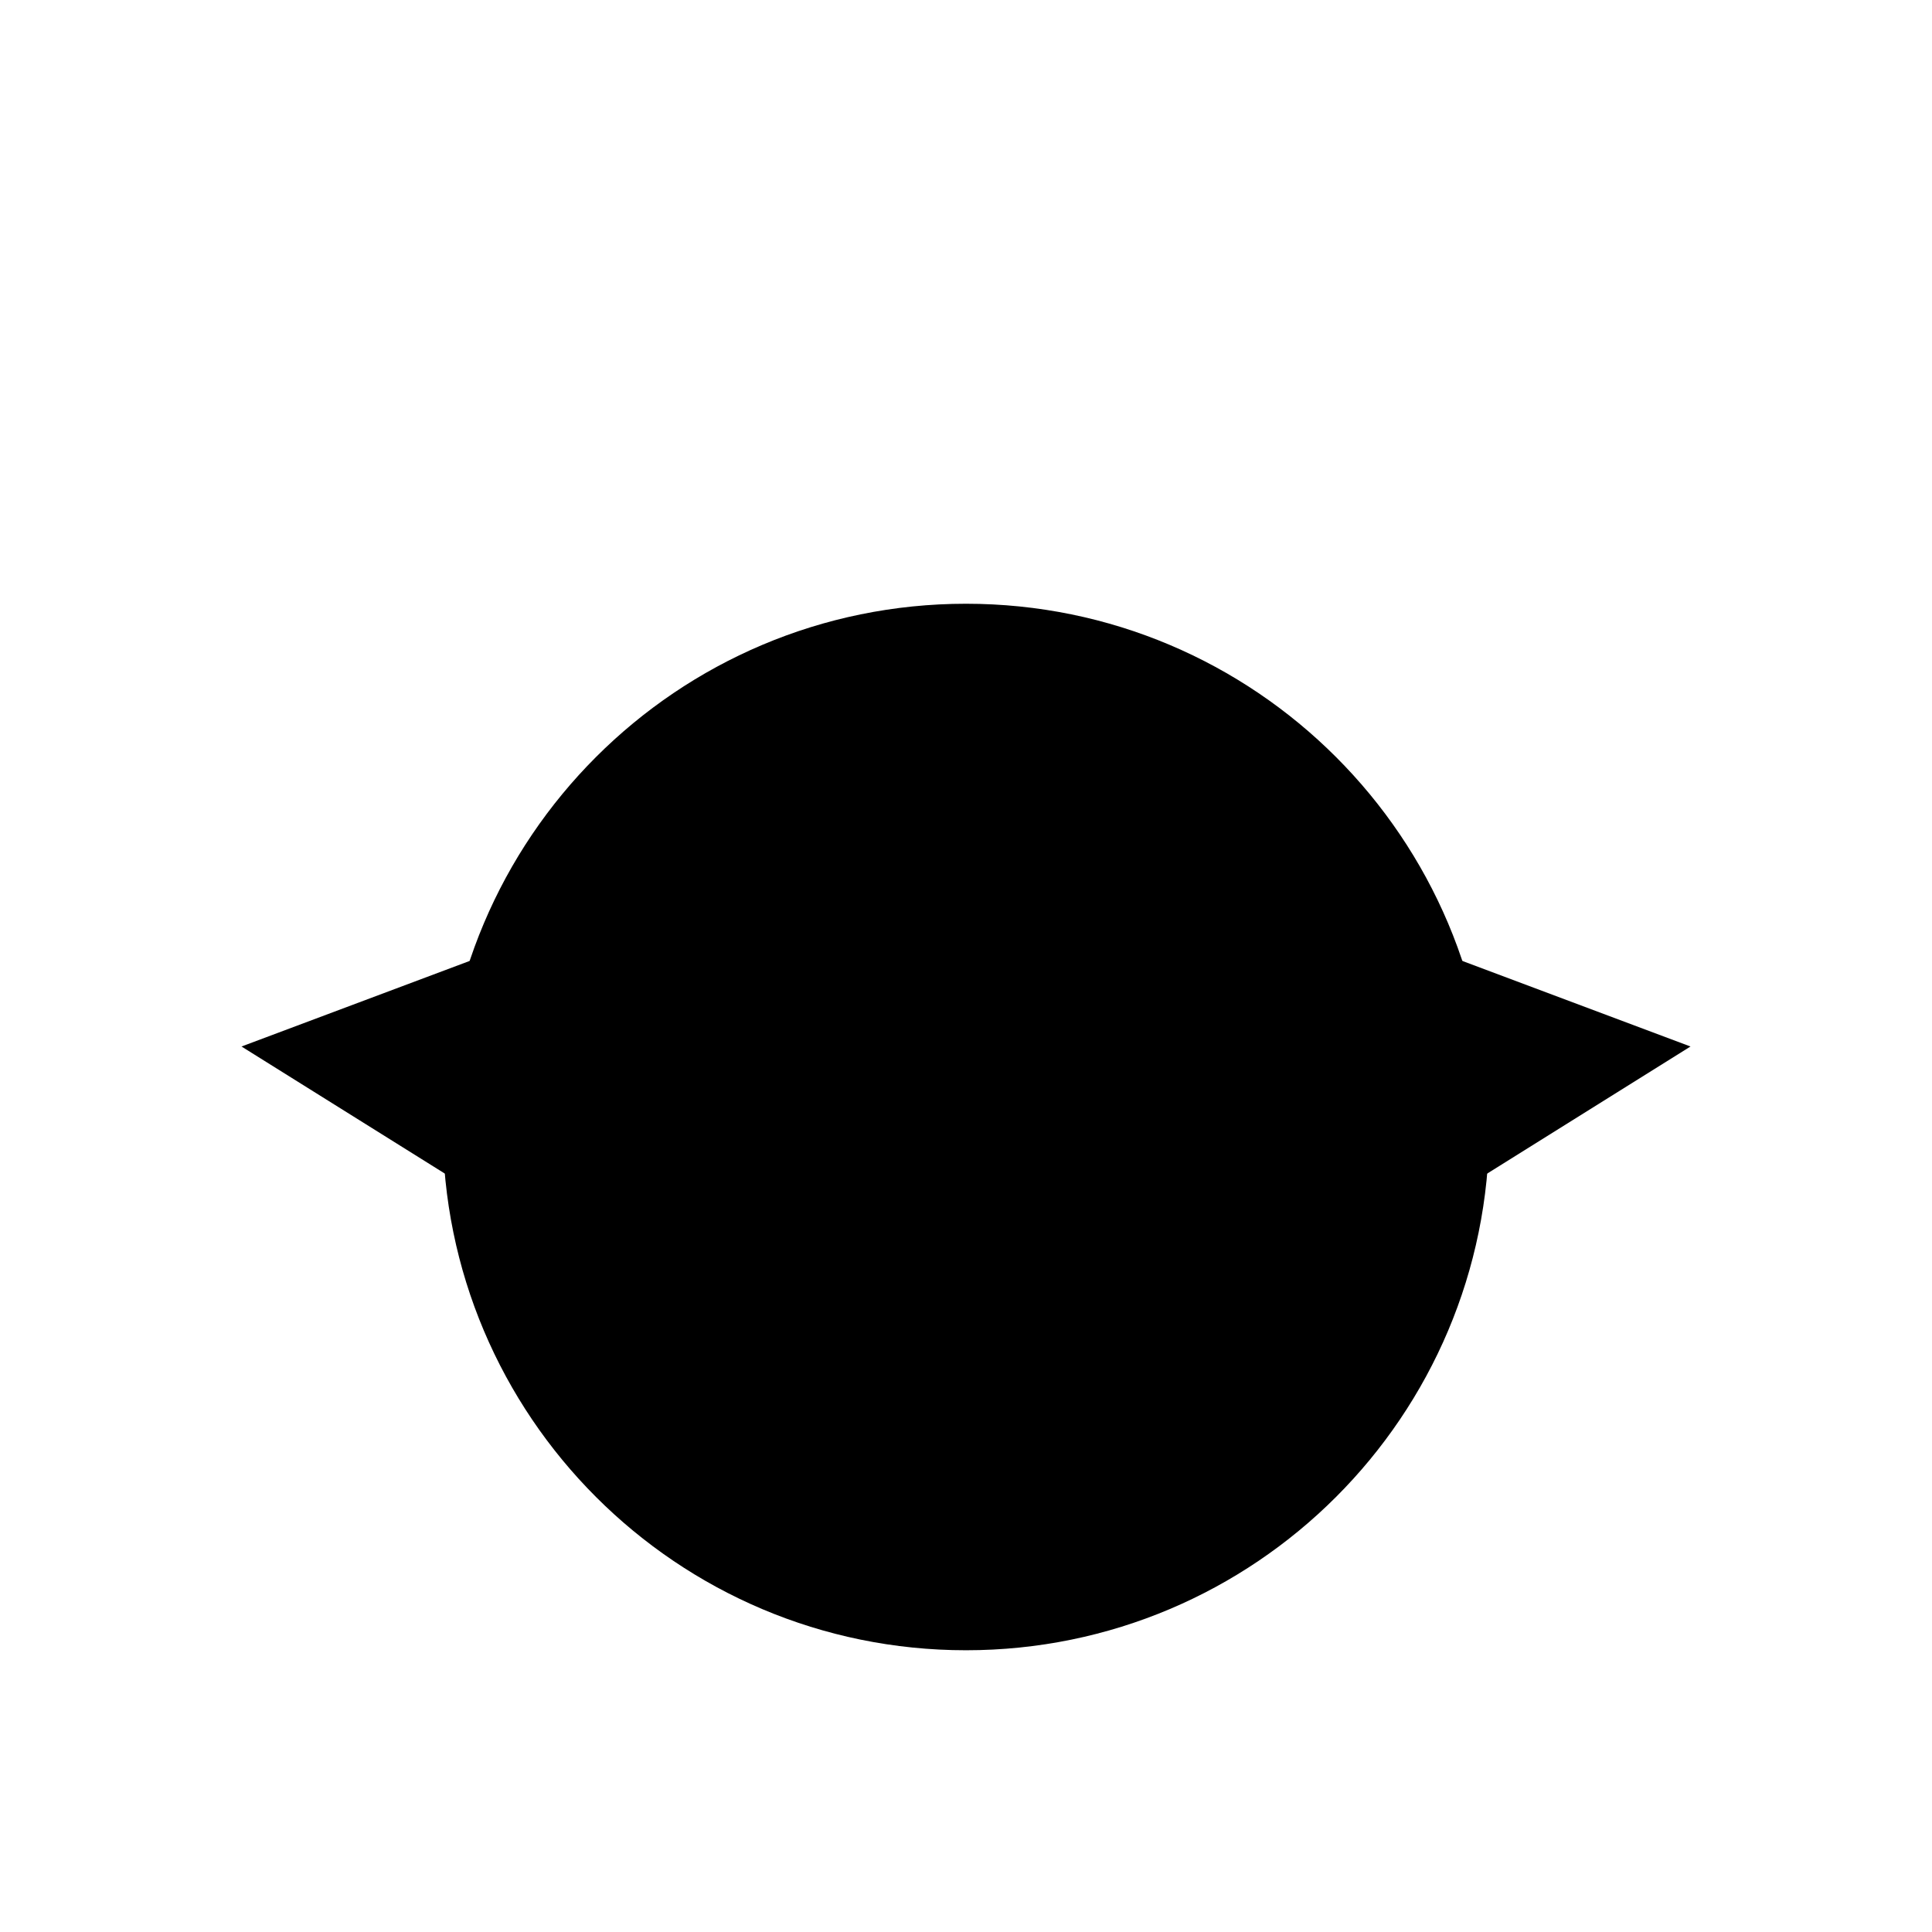
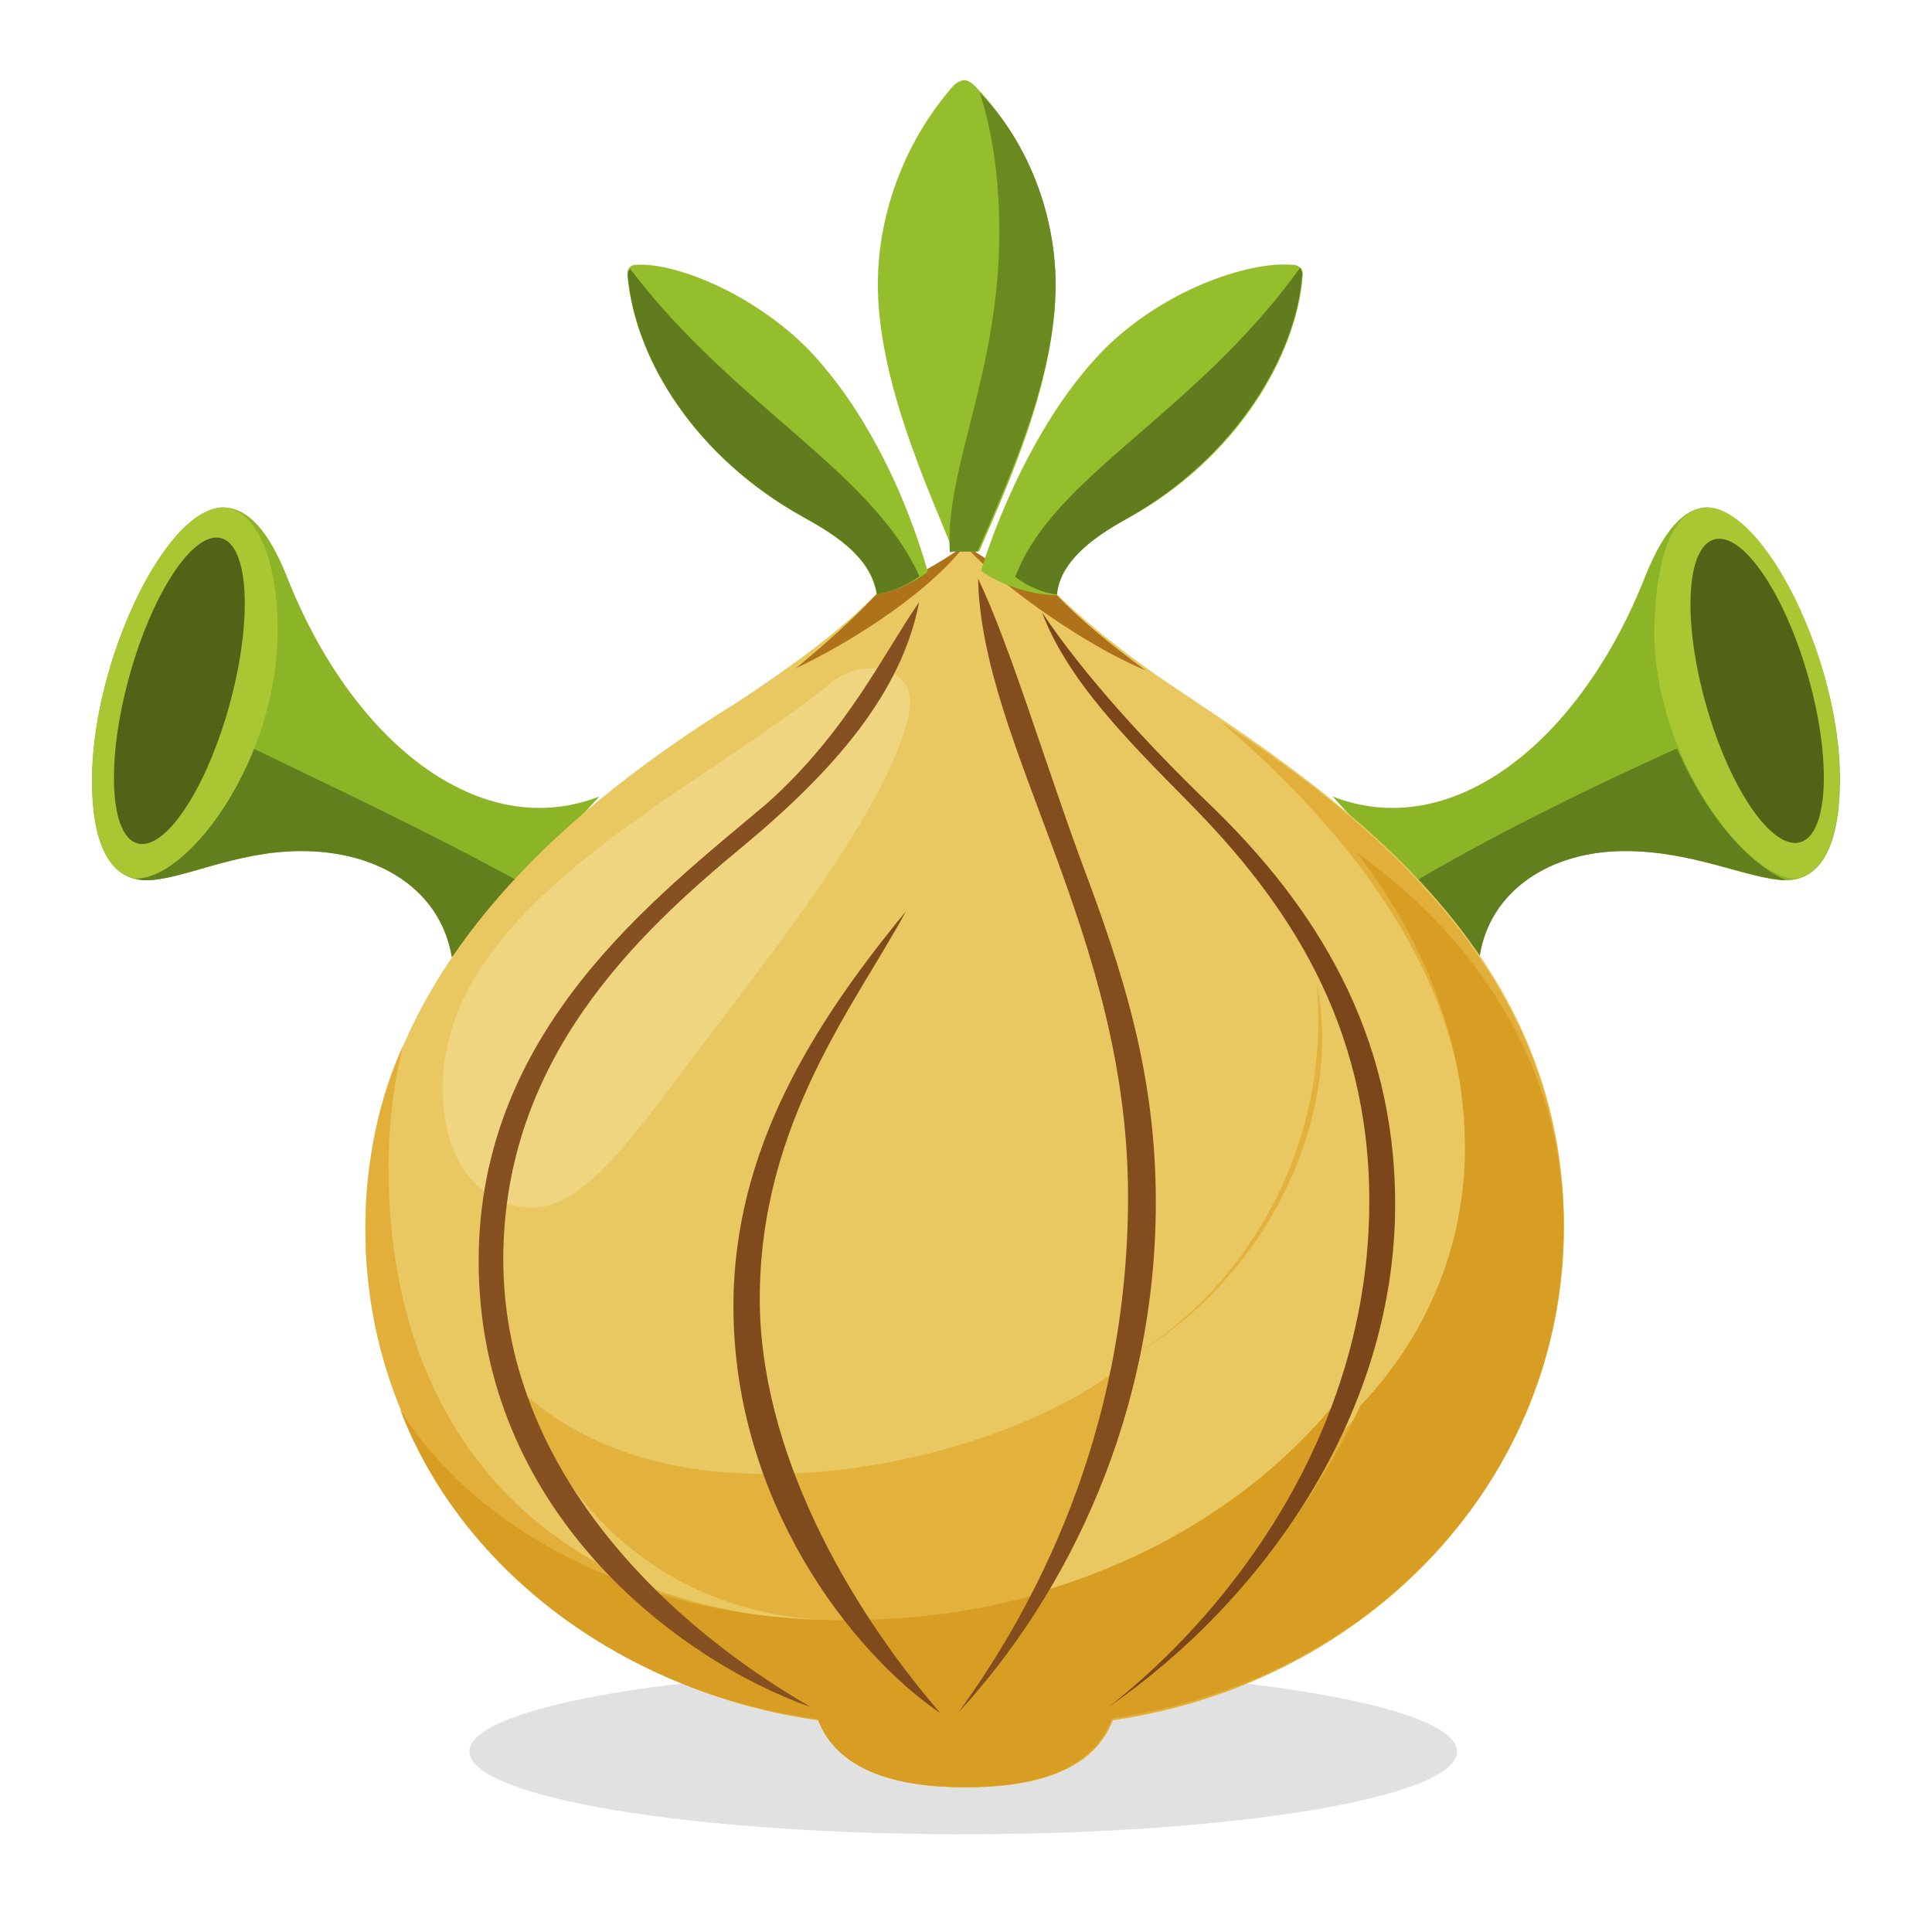
<svg xmlns="http://www.w3.org/2000/svg" width="24" height="24" viewBox="0 0 24 24">
-   <path d="M3 13 L7 11.5 L7 15.5 Z M21 13 L17 11.5 L17 15.5 Z" fill="{{accent}}" />
-   <circle cx="12" cy="14" r="6.5" fill="{{accent-2}}" />
-   <path d="M12 8 C 11.5 6, 10 4.5, 8.5 4 M12 8 C 12.5 6, 14 4.5, 15.5 4.2" fill="none" stroke="{{accent}}" stroke-width="1.5" stroke-linecap="round" />
-   <path d="M9.5 10 C 8.5 12, 8.5 16, 9.5 18.5 M14.5 10 C 15.5 12, 15.5 16, 14.5 18.5" fill="none" stroke="{{wood}}" stroke-width="1" stroke-linecap="round" />
+   <ellipse cx="11.966" cy="21.758" rx="6.134" ry="1.028" fill="#C4C4C4" fill-opacity="0.502" />
+   <path d="M7.446 9.894c-1.488 0.582-3.078-0.678-3.888-2.745-0.213-0.528-0.465-0.846-0.795-0.846-0.729 0.03-1.62 1.947-1.62 3.39 0 0.867 0.267 1.242 0.669 1.242 0.447 0 1.107-0.363 1.932-0.363 0.975 0 1.731 0.492 1.869 1.317l1.833-1.995z" fill="#8BB426" />
+   <path d="M3.144 9.297c-0.366 0.828-0.996 1.539-1.458 1.617 0.057 0.015 0.084 0.021 0.126 0.021 0.447 0 1.107-0.363 1.932-0.363 0.975 0 1.731 0.492 1.869 1.317l0.894-0.906c-1.191-0.654-2.322-1.182-3.363-1.686z" fill="#61801D" />
+   <path d="M2.763 6.303c-0.729 0.03-1.62 1.947-1.62 3.39 0 0.777 0.213 1.179 0.564 1.221 0.672-0.027 1.743-1.512 1.743-3.075 0-0.999-0.321-1.536-0.687-1.536z" fill="#A9C633" />
+   <path d="M2.852 8.752A0.647 1.966 15.347 1 1 1.604 8.41A0.647 1.966 15.347 1 1 2.852 8.752Z" fill="#506317" />
+   <path d="M16.554 9.894c1.488 0.582 3.078-0.678 3.888-2.745 0.213-0.528 0.465-0.846 0.771-0.846 0.726 0.042 1.644 1.923 1.644 3.366 0 0.891-0.267 1.266-0.669 1.266-0.447 0-1.131-0.363-1.995-0.363-0.999 0-1.692 0.492-1.815 1.323l-1.824-2.001z" fill="#8BB426" />
+   <path d="M20.832 9.297c-1.218 0.549-2.349 1.116-3.312 1.686l0.858 0.912c0.123-0.831 0.882-1.323 1.815-1.323 0.834 0 1.518 0.342 1.995 0.363-0.558-0.249-1.056-0.942-1.356-1.638z" fill="#61801D" />
+   <path d="M21.213 6.303c-0.396 0.012-0.642 0.51-0.663 1.536 0 1.563 1.122 3.048 1.743 3.075 0.363-0.042 0.558-0.504 0.558-1.245 0-1.491-0.927-3.342-1.638-3.366z" fill="#A9C633" />
+   <path d="M22.461 8.402A0.658 1.955 -15.852 1 1 21.195 8.762A0.658 1.955 -15.852 1 1 22.461 8.402Z" fill="#506317" />
+   <path d="M14.736 8.637c-0.684-0.45-1.209-0.867-1.605-1.254-0.45-0.177-0.852-0.405-1.143-0.612-0.342 0.246-0.732 0.474-1.107 0.612-0.459 0.474-1.125 0.948-1.719 1.338-2.418 1.497-4.623 3.585-4.623 6.546 0 3.255 2.574 5.685 5.625 6.102 0.243 0.615 0.951 0.834 1.824 0.834 0.951 0 1.608-0.243 1.836-0.834 3.189-0.462 5.604-3.006 5.604-6.132 0-3.378-2.643-5.238-4.692-6.6z" fill="#EAC861" />
+   <path d="M15.15 8.952c1.662 1.416 3.057 3.231 3.057 5.307 0 3.426-3.663 5.871-7.776 5.871-3.165 0-5.604-1.92-5.604-5.637 0-0.54 0.069-1.062 0.183-1.512-0.3 0.654-0.471 1.437-0.471 2.286 0 3.255 2.574 5.685 5.625 6.102 0.243 0.615 0.951 0.834 1.824 0.834 0.951 0 1.608-0.243 1.836-0.834 3.189-0.462 5.604-3.006 5.604-6.132 0-3.033-2.226-4.947-4.278-6.285z" fill="#E2B03A" />
+   <path d="M16.857 10.593c0.81 1.059 1.341 2.313 1.341 3.666 0 1.191-0.456 2.316-1.299 3.204-0.777 1.662-2.136 3.135-3.129 3.756l-0.012 0.135c3.282-0.447 5.664-3 5.664-6.117 0.006-2.046-1.155-3.642-2.565-4.644z" fill="#D89E24" />
+   <path d="M16.551 17.472c-1.374 1.644-3.609 2.652-6.129 2.652-2.442 0-4.527-1.11-5.454-2.619 0.798 2.088 2.895 3.555 5.19 3.849 0.237 0.636 0.957 0.846 1.824 0.846 0.951 0 1.59-0.237 1.83-0.843 1.248-0.792 2.259-2.307 2.739-3.885z" fill="#D89E24" />
+   <path d="M11.16 8.406c-0.147-0.147-0.522-0.141-0.783 0.033-1.65 1.371-4.878 2.766-4.878 5.079 0 0.93 0.48 1.482 1.125 1.482 0.522 0 1.038-0.624 1.533-1.266 1.182-1.59 2.718-3.432 3.096-4.713 0.078-0.276 0.081-0.486-0.093-0.615z" fill="#F7E3A2" fill-opacity="0.5" />
+   <path d="M16.356 12.219c0.183 2.013-0.873 3.762-2.268 4.614-0.846 0.807-2.808 1.473-4.443 1.473-1.281 0.036-2.388-0.321-3.129-0.99 0.606 1.776 2.151 2.808 3.897 2.808 0.963 0.009 1.833-0.126 2.508-0.333 0.621-0.933 0.948-2.058 1.137-2.937 1.776-1.041 2.622-3.081 2.298-4.635z" fill="#E2B23D" />
+   <path d="M11.988 6.771c0.285 0.363 1.368 1.191 2.244 1.557-0.453-0.333-0.843-0.654-1.119-0.951-0.405-0.15-0.798-0.384-1.125-0.606z" fill="#AD721A" />
+   <path d="M11.988 6.771c-0.3 0.222-0.72 0.447-1.095 0.606-0.285 0.306-0.642 0.624-1.011 0.927 0.813-0.387 1.704-1.002 2.106-1.533z" fill="#AD721A" />
+   <path d="M12.102 1.059c-0.051-0.048-0.096-0.063-0.12-0.063-0.042 0-0.096 0.027-0.138 0.069-0.573 0.648-0.939 1.545-0.939 2.469 0 1.173 0.6 2.481 0.939 3.318l0.318 0c0.39-0.897 0.951-2.145 0.951-3.318 0-0.954-0.444-1.902-1.011-2.475z" fill="#94BE2C" />
+   <path d="M12.171 1.152c0.162 0.501 0.243 1.083 0.243 1.725 0 1.764-0.678 2.931-0.615 3.984l0.045-0.009 0.297 0c0.411-0.945 0.972-2.178 0.972-3.318 0-0.957-0.405-1.848-0.942-2.382z" fill="#6A8A20" />
+   <path d="M7.881 3.291c-0.06 0.009-0.093 0.054-0.087 0.132 0.093 1.047 0.852 2.262 2.181 3 0.504 0.276 0.849 0.546 0.915 0.963 0.234-0.045 0.447-0.138 0.636-0.282-0.246-0.858-0.681-1.842-1.341-2.607-0.66-0.774-1.767-1.254-2.304-1.206z" fill="#94BE2C" />
+   <path d="M7.83 3.342c-0.024 0.021-0.036 0.045-0.03 0.096 0.099 1.038 0.84 2.238 2.175 2.982 0.498 0.27 0.849 0.546 0.921 0.963 0.207-0.039 0.384-0.12 0.525-0.225-0.585-1.305-2.307-2.121-3.591-3.816z" fill="#607C1E" />
+   <path d="M16.077 3.291c-0.591-0.057-1.671 0.339-2.391 1.08-0.726 0.753-1.239 1.884-1.5 2.718 0.216 0.165 0.612 0.3 0.936 0.306 0.045-0.408 0.423-0.702 0.873-0.948 1.38-0.753 2.109-2.04 2.187-3.012 0.012-0.081-0.03-0.135-0.105-0.144z" fill="#94BE2C" />
+   <path d="M16.151 3.327c-1.323 1.833-3.069 2.583-3.539 3.84 0.156 0.12 0.354 0.201 0.519 0.219 0.036-0.402 0.435-0.705 0.87-0.945 1.368-0.768 2.1-2.055 2.172-3.003 0.009-0.042 0-0.081-0.021-0.111z" fill="#607C1E" />
+   <path d="M11.418 7.479c-0.45 0.651-0.897 1.611-1.884 2.496-1.398 1.182-3.588 2.817-3.588 5.691 0 3.096 2.469 4.959 4.128 5.541-2.01-1.161-3.822-3.111-3.822-5.562 0-2.502 1.686-4.062 2.964-5.121 1.155-0.957 1.986-1.923 2.202-3.045z" fill="#875020" />
+   <path d="M11.253 11.322c-1.146 1.392-2.142 2.961-2.142 4.905 0 2.415 1.461 4.299 2.571 5.055-1.176-1.362-2.244-3.285-2.244-5.148 0-2.193 1.203-3.675 1.815-4.812z" fill="#7F4A1C" />
+   <path d="M12.15 7.188c0.045 2.082 1.863 4.422 1.863 7.674 0 2.991-1.206 5.175-2.115 6.42 1.386-1.5 2.46-3.741 2.46-6.348 0-1.581-0.399-2.835-0.921-4.221-0.462-1.254-0.894-2.706-1.287-3.525z" fill="#844D1D" />
+   <path d="M12.945 7.608c0.321 0.852 1.068 1.593 1.83 2.367 1.209 1.224 2.235 2.736 2.235 4.947 0 2.91-1.773 5.136-3.234 6.279 1.875-1.296 3.555-3.591 3.555-6.24 0-2.16-1.017-3.714-2.256-4.923-0.816-0.783-1.611-1.653-2.13-2.43z" fill="#7B471A" />
</svg>
